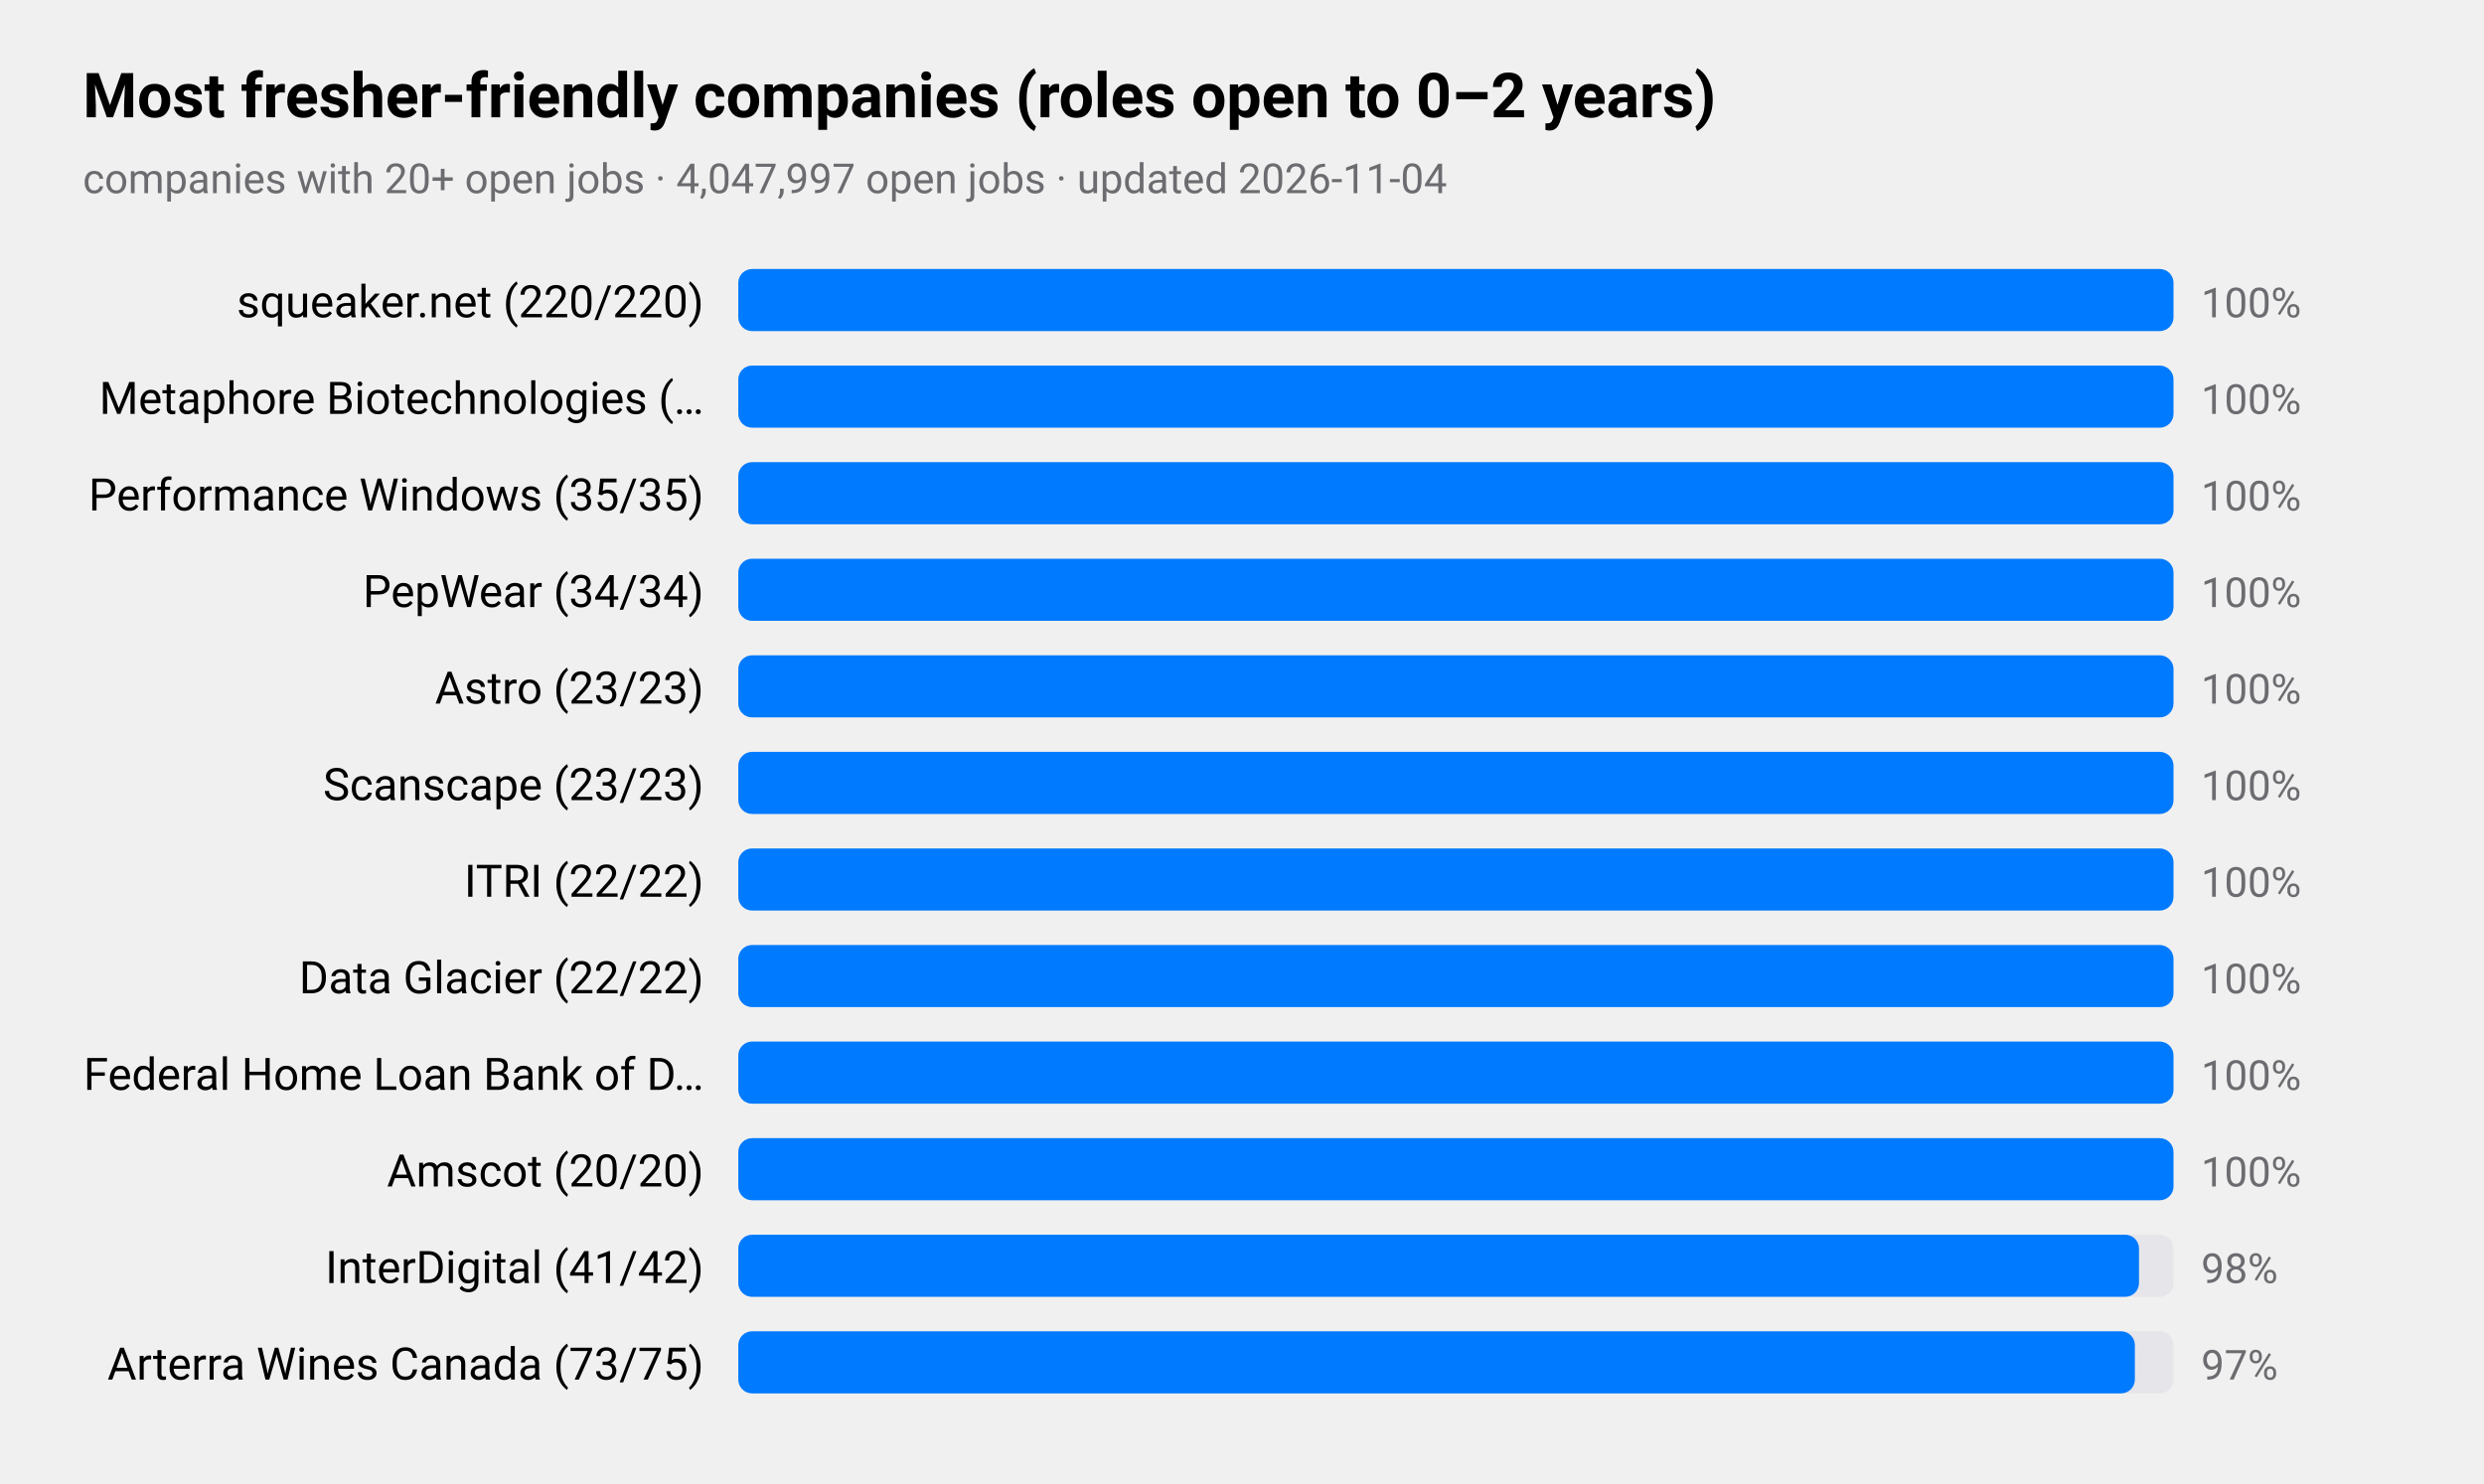
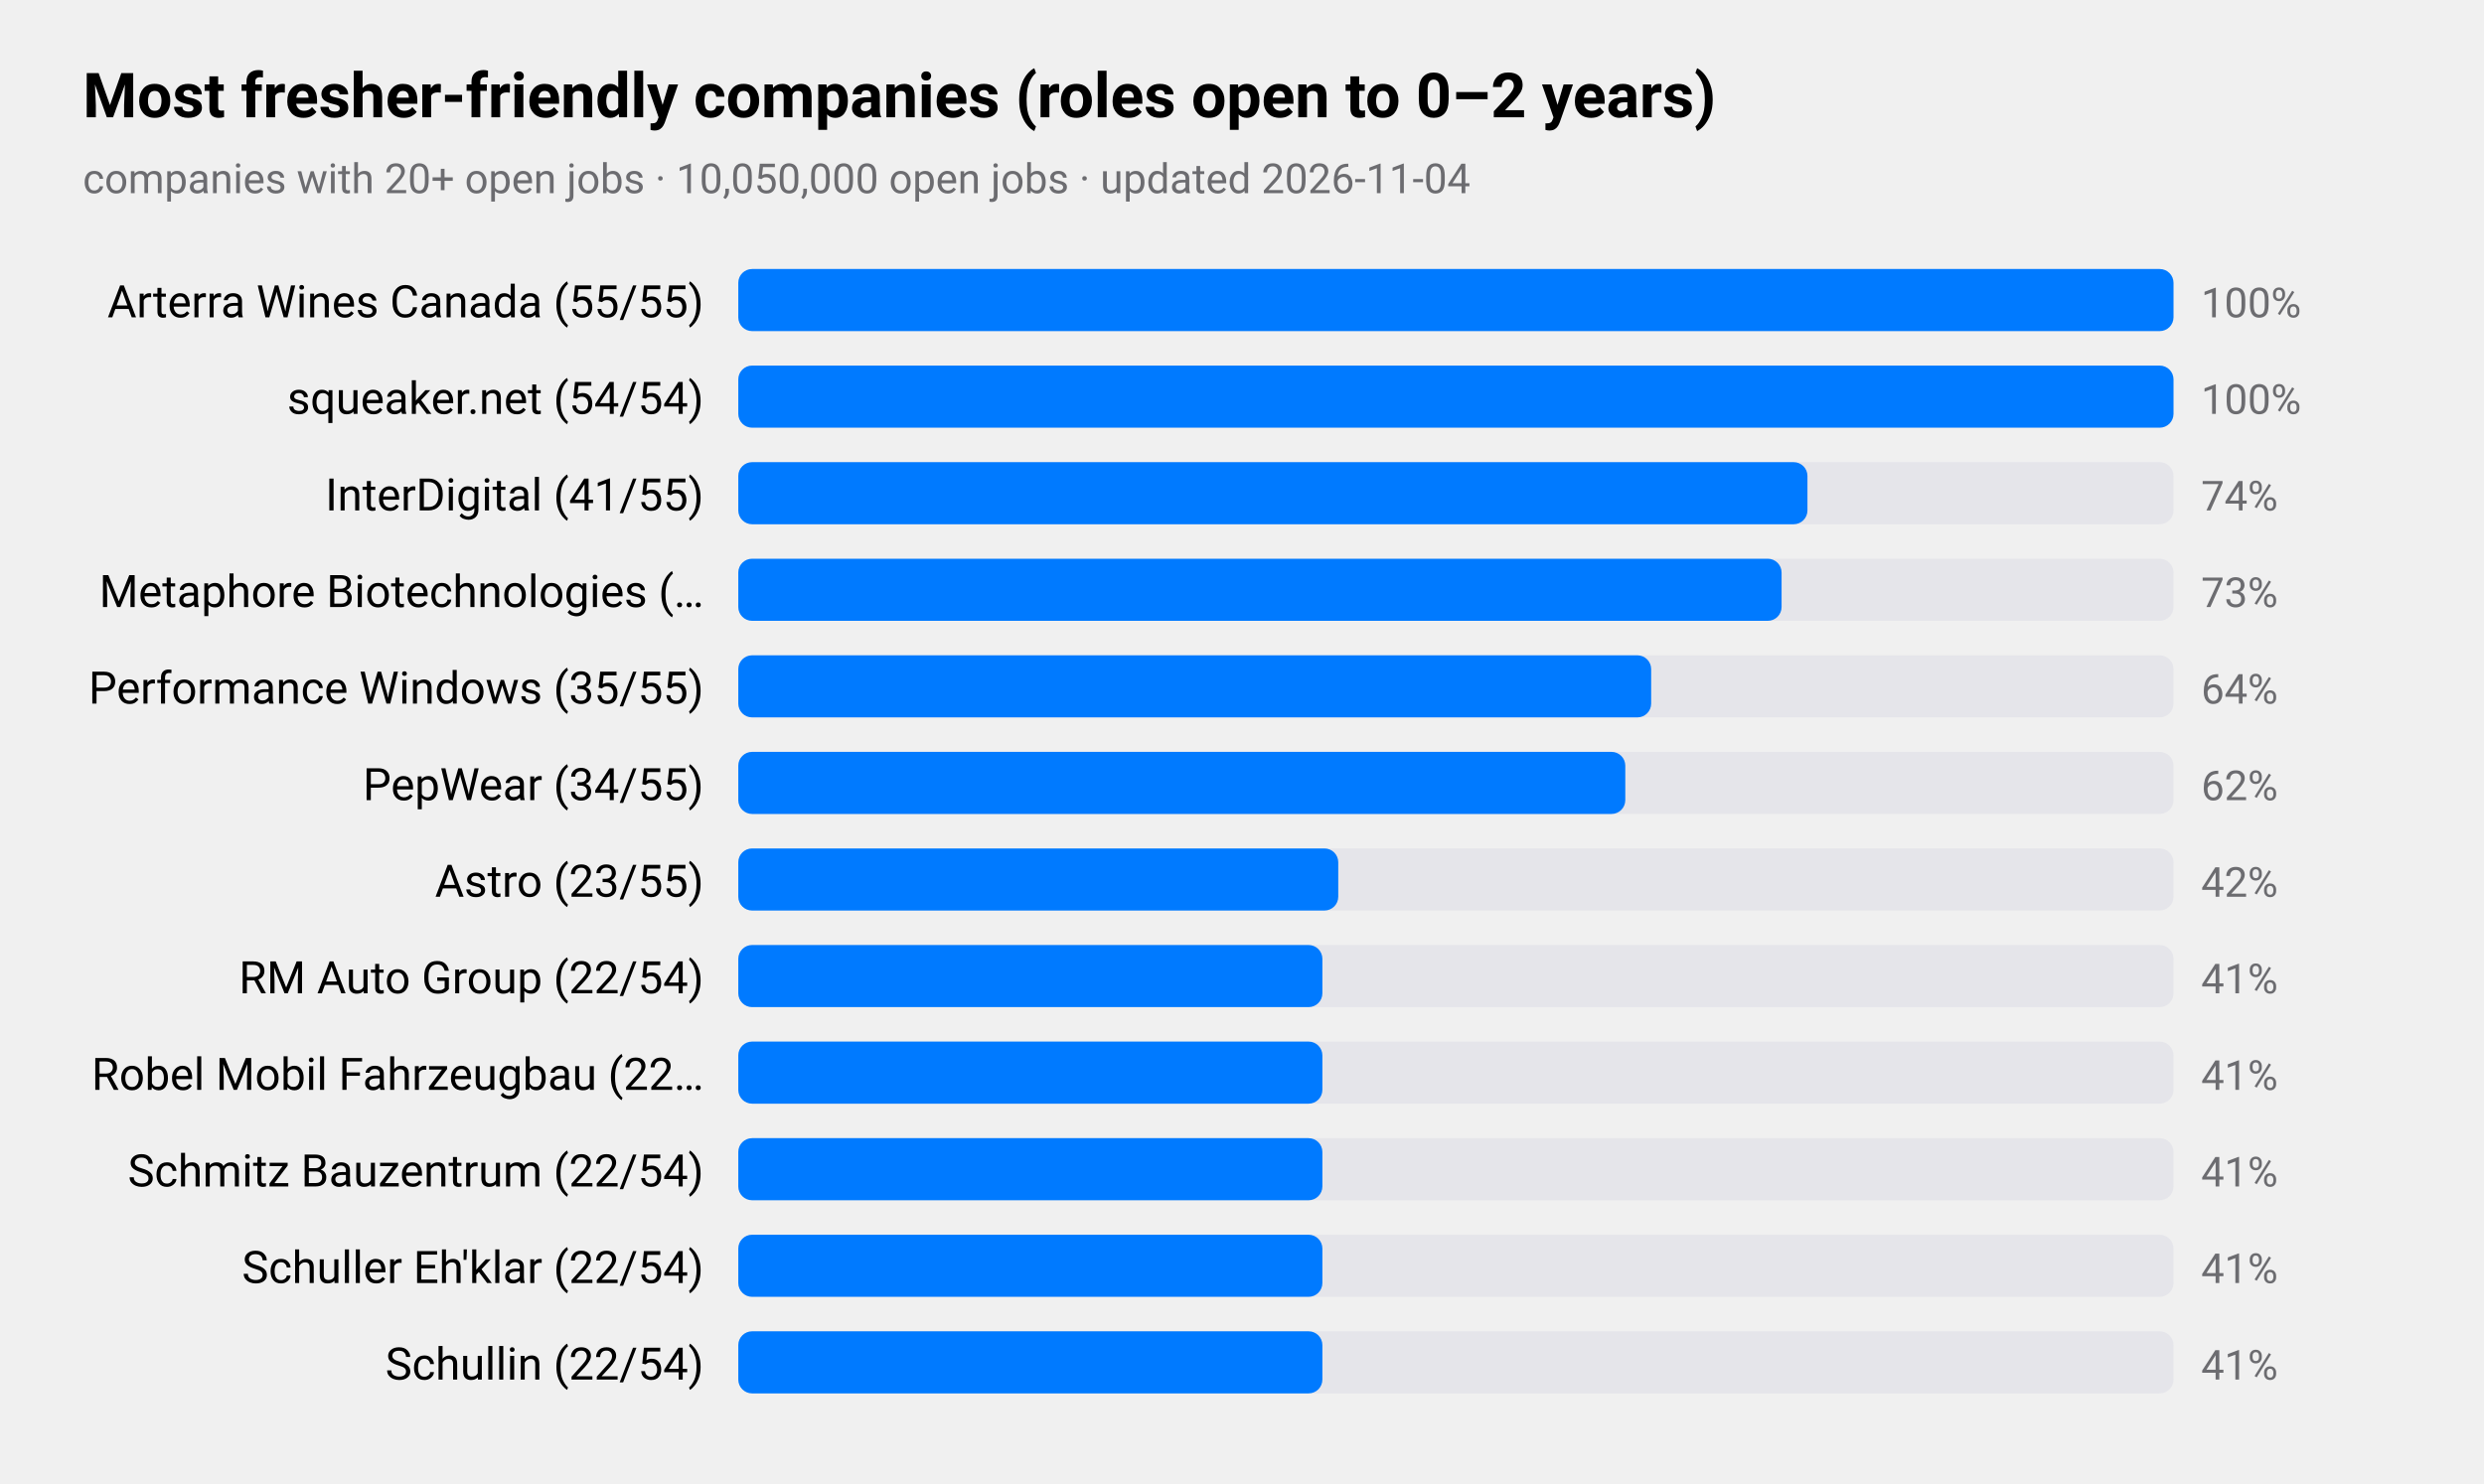
<svg xmlns="http://www.w3.org/2000/svg" viewBox="0 0 720 430" width="720" height="430" role="img" aria-label="Most fresher-friendly companies (roles open to 0–2 years)">
  <style>
text{font-family:-apple-system,BlinkMacSystemFont,"SF Pro Text","Helvetica Neue","Segoe UI",Roboto,sans-serif;fill:#000}
.sub,.val,.axis{fill:#6c6c70}.bar{fill:#007aff}.track{fill:#e5e5ea}.grid{stroke:#d1d1d6}
.l1{fill:none;stroke:#007aff;stroke-width:2.5}.d1{fill:#007aff}.l2{fill:none;stroke:#ff9500;stroke-width:2.5}.d2{fill:#ff9500}
.l3{fill:none;stroke:#34c759;stroke-width:2.5}.d3{fill:#34c759}.l4{fill:none;stroke:#af52de;stroke-width:2.5}.d4{fill:#af52de}
.l5{fill:none;stroke:#ff3b30;stroke-width:2.5}.d5{fill:#ff3b30}.l6{fill:none;stroke:#00b8d4;stroke-width:2.5}.d6{fill:#00b8d4}
@media(prefers-color-scheme:dark){text{fill:#fff}.sub,.val,.axis{fill:#98989d}.bar{fill:#0a84ff}.track{fill:#2c2c2e}.grid{stroke:#38383a}
.l1{stroke:#0a84ff}.d1{fill:#0a84ff}.l2{stroke:#ff9f0a}.d2{fill:#ff9f0a}
.l3{stroke:#30d158}.d3{fill:#30d158}.l4{stroke:#bf5af2}.d4{fill:#bf5af2}.l5{stroke:#ff453a}.d5{fill:#ff453a}.l6{stroke:#40cbe0}.d6{fill:#40cbe0}}
</style>
  <text x="24" y="34" font-size="18" font-weight="600">Most fresher-friendly companies (roles open to 0–2 years)</text>
-   <text class="sub" x="24" y="56" font-size="12">companies with 20+ open jobs · 4,047,997 open jobs · updated 2026-11-04</text>
-   <text x="204" y="92" font-size="13" text-anchor="end">squeaker.net (220/220)</text>
+   <text class="sub" x="24" y="56" font-size="12">companies with 20+ open jobs · 10,050,000 open jobs · updated 2026-11-04</text>
+   <text x="204" y="92" font-size="13" text-anchor="end">Arterra Wines Canada (55/55)</text>
  <rect class="track" x="214" y="78" width="416" height="18" rx="4" />
  <rect class="bar" x="214" y="78" width="416.0" height="18" rx="4" />
  <text class="val" x="638" y="92" font-size="12">100%</text>
-   <text x="204" y="120" font-size="13" text-anchor="end">Metaphore Biotechnologies (…</text>
+   <text x="204" y="120" font-size="13" text-anchor="end">squeaker.net (54/54)</text>
  <rect class="track" x="214" y="106" width="416" height="18" rx="4" />
  <rect class="bar" x="214" y="106" width="416.0" height="18" rx="4" />
  <text class="val" x="638" y="120" font-size="12">100%</text>
-   <text x="204" y="148" font-size="13" text-anchor="end">Performance Windows (35/35)</text>
+   <text x="204" y="148" font-size="13" text-anchor="end">InterDigital (41/55)</text>
  <rect class="track" x="214" y="134" width="416" height="18" rx="4" />
-   <rect class="bar" x="214" y="134" width="416.0" height="18" rx="4" />
-   <text class="val" x="638" y="148" font-size="12">100%</text>
-   <text x="204" y="176" font-size="13" text-anchor="end">PepWear (34/34)</text>
+   <rect class="bar" x="214" y="134" width="309.9" height="18" rx="4" />
+   <text class="val" x="638" y="148" font-size="12">74%</text>
+   <text x="204" y="176" font-size="13" text-anchor="end">Metaphore Biotechnologies (…</text>
  <rect class="track" x="214" y="162" width="416" height="18" rx="4" />
-   <rect class="bar" x="214" y="162" width="416.0" height="18" rx="4" />
-   <text class="val" x="638" y="176" font-size="12">100%</text>
-   <text x="204" y="204" font-size="13" text-anchor="end">Astro (23/23)</text>
+   <rect class="bar" x="214" y="162" width="302.4" height="18" rx="4" />
+   <text class="val" x="638" y="176" font-size="12">73%</text>
+   <text x="204" y="204" font-size="13" text-anchor="end">Performance Windows (35/55)</text>
  <rect class="track" x="214" y="190" width="416" height="18" rx="4" />
-   <rect class="bar" x="214" y="190" width="416.0" height="18" rx="4" />
-   <text class="val" x="638" y="204" font-size="12">100%</text>
-   <text x="204" y="232" font-size="13" text-anchor="end">Scanscape (23/23)</text>
+   <rect class="bar" x="214" y="190" width="264.6" height="18" rx="4" />
+   <text class="val" x="638" y="204" font-size="12">64%</text>
+   <text x="204" y="232" font-size="13" text-anchor="end">PepWear (34/55)</text>
  <rect class="track" x="214" y="218" width="416" height="18" rx="4" />
-   <rect class="bar" x="214" y="218" width="416.0" height="18" rx="4" />
-   <text class="val" x="638" y="232" font-size="12">100%</text>
-   <text x="204" y="260" font-size="13" text-anchor="end">ITRI (22/22)</text>
+   <rect class="bar" x="214" y="218" width="257.1" height="18" rx="4" />
+   <text class="val" x="638" y="232" font-size="12">62%</text>
+   <text x="204" y="260" font-size="13" text-anchor="end">Astro (23/55)</text>
  <rect class="track" x="214" y="246" width="416" height="18" rx="4" />
-   <rect class="bar" x="214" y="246" width="416.0" height="18" rx="4" />
-   <text class="val" x="638" y="260" font-size="12">100%</text>
-   <text x="204" y="288" font-size="13" text-anchor="end">Data Glacier (22/22)</text>
+   <rect class="bar" x="214" y="246" width="173.9" height="18" rx="4" />
+   <text class="val" x="638" y="260" font-size="12">42%</text>
+   <text x="204" y="288" font-size="13" text-anchor="end">RM Auto Group (22/54)</text>
  <rect class="track" x="214" y="274" width="416" height="18" rx="4" />
-   <rect class="bar" x="214" y="274" width="416.0" height="18" rx="4" />
-   <text class="val" x="638" y="288" font-size="12">100%</text>
-   <text x="204" y="316" font-size="13" text-anchor="end">Federal Home Loan Bank of D…</text>
+   <rect class="bar" x="214" y="274" width="169.3" height="18" rx="4" />
+   <text class="val" x="638" y="288" font-size="12">41%</text>
+   <text x="204" y="316" font-size="13" text-anchor="end">Robel Mobil Fahrzeugbau (22…</text>
  <rect class="track" x="214" y="302" width="416" height="18" rx="4" />
-   <rect class="bar" x="214" y="302" width="416.0" height="18" rx="4" />
-   <text class="val" x="638" y="316" font-size="12">100%</text>
-   <text x="204" y="344" font-size="13" text-anchor="end">Amscot (20/20)</text>
+   <rect class="bar" x="214" y="302" width="169.3" height="18" rx="4" />
+   <text class="val" x="638" y="316" font-size="12">41%</text>
+   <text x="204" y="344" font-size="13" text-anchor="end">Schmitz Bauzentrum (22/54)</text>
  <rect class="track" x="214" y="330" width="416" height="18" rx="4" />
-   <rect class="bar" x="214" y="330" width="416.0" height="18" rx="4" />
-   <text class="val" x="638" y="344" font-size="12">100%</text>
-   <text x="204" y="372" font-size="13" text-anchor="end">InterDigital (41/42)</text>
+   <rect class="bar" x="214" y="330" width="169.3" height="18" rx="4" />
+   <text class="val" x="638" y="344" font-size="12">41%</text>
+   <text x="204" y="372" font-size="13" text-anchor="end">Schuller Eh'klar (22/54)</text>
  <rect class="track" x="214" y="358" width="416" height="18" rx="4" />
-   <rect class="bar" x="214" y="358" width="406.0" height="18" rx="4" />
-   <text class="val" x="638" y="372" font-size="12">98%</text>
-   <text x="204" y="400" font-size="13" text-anchor="end">Arterra Wines Canada (73/75)</text>
+   <rect class="bar" x="214" y="358" width="169.3" height="18" rx="4" />
+   <text class="val" x="638" y="372" font-size="12">41%</text>
+   <text x="204" y="400" font-size="13" text-anchor="end">Schullin (22/54)</text>
  <rect class="track" x="214" y="386" width="416" height="18" rx="4" />
-   <rect class="bar" x="214" y="386" width="404.8" height="18" rx="4" />
-   <text class="val" x="638" y="400" font-size="12">97%</text>
+   <rect class="bar" x="214" y="386" width="169.3" height="18" rx="4" />
+   <text class="val" x="638" y="400" font-size="12">41%</text>
</svg>
